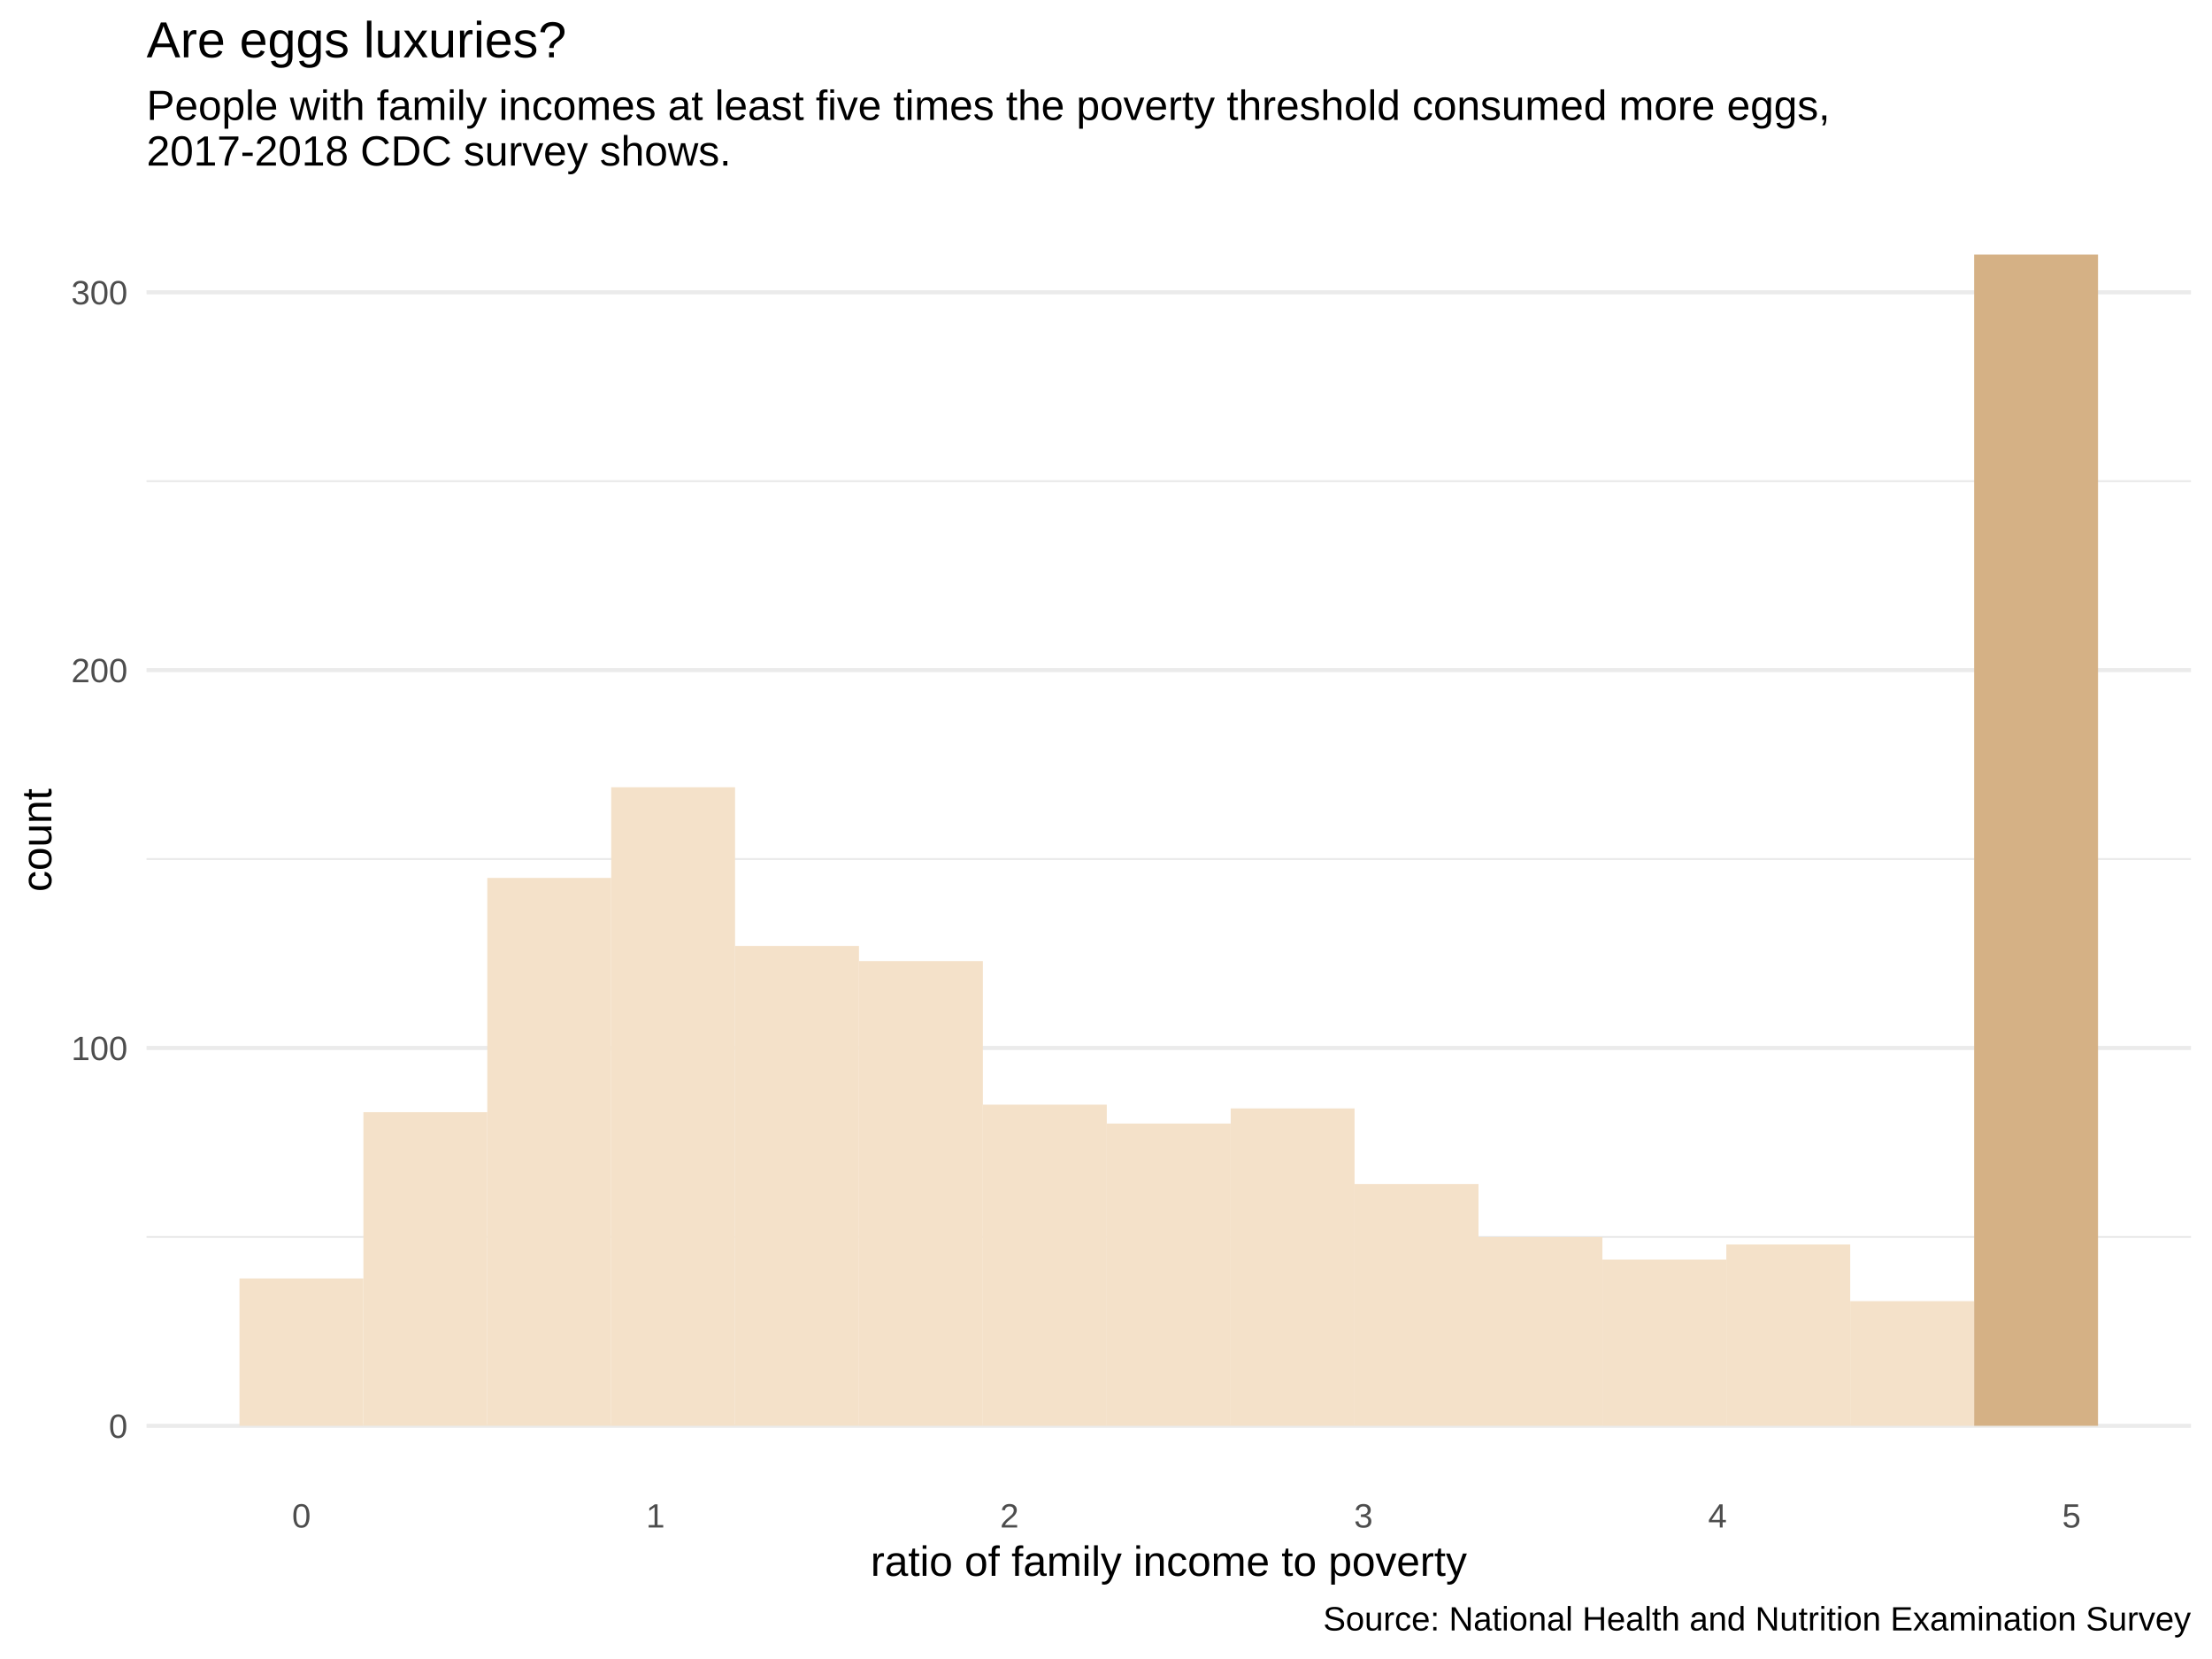
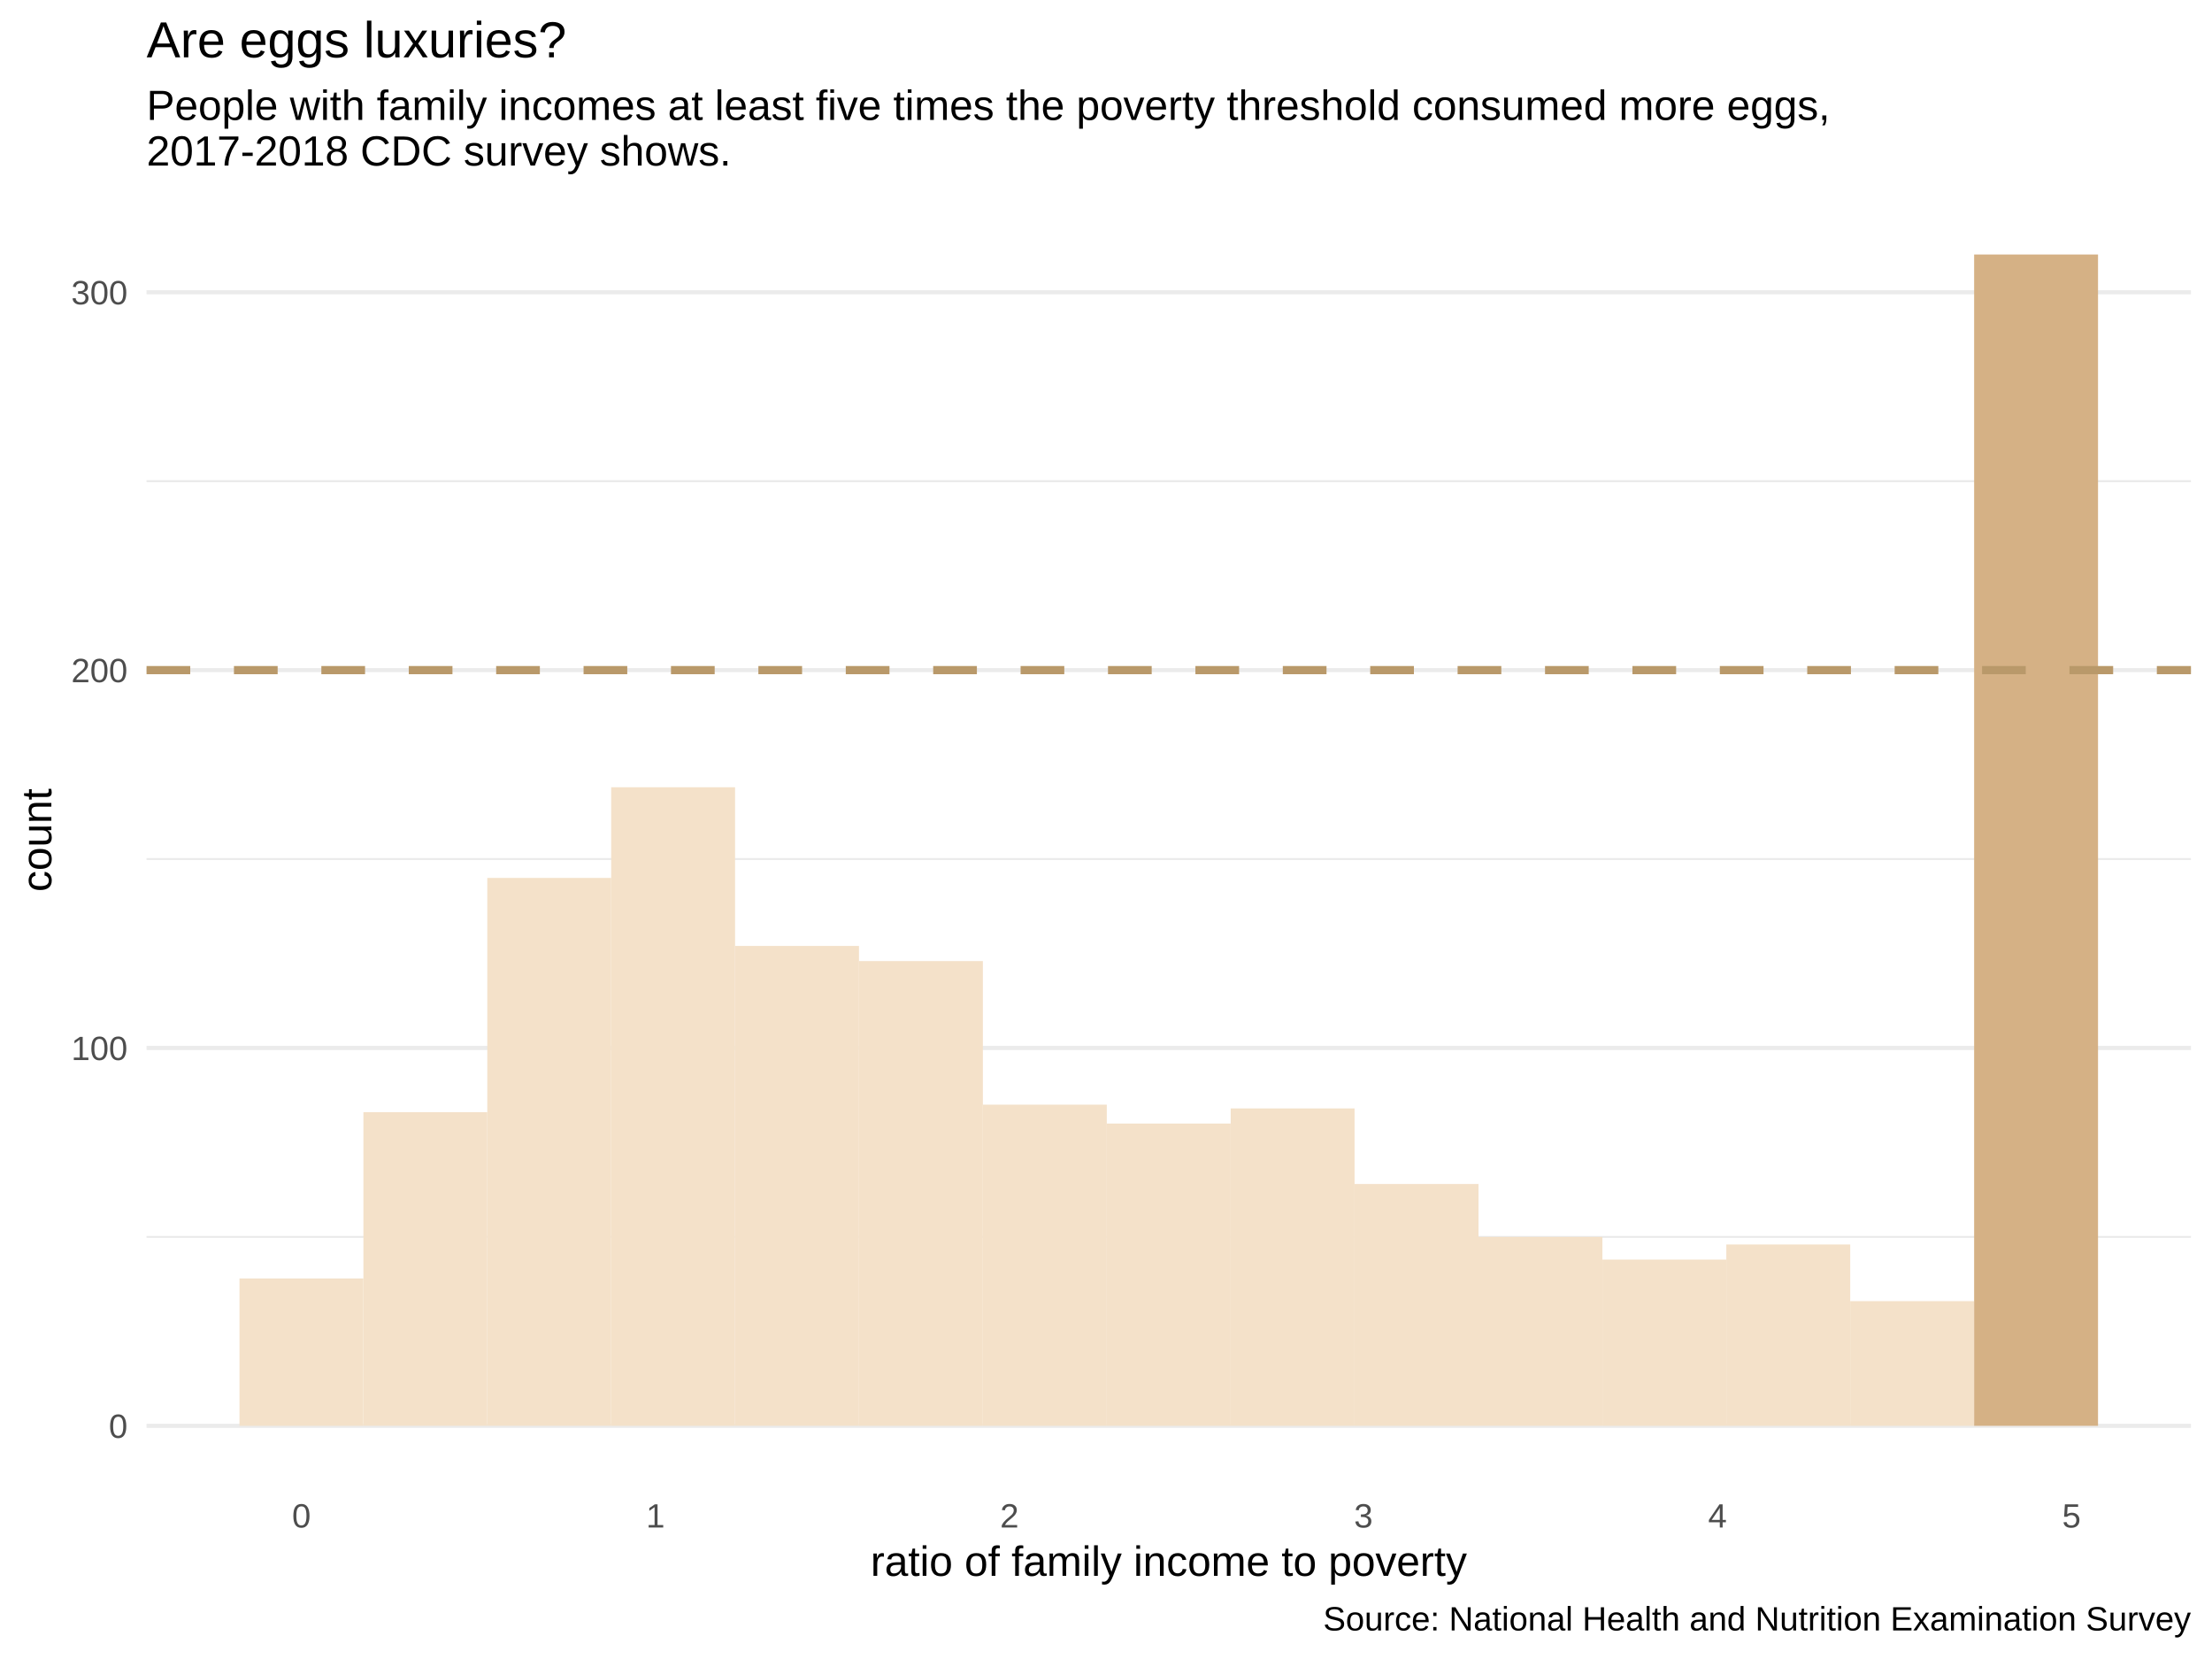
<svg xmlns="http://www.w3.org/2000/svg" class="svglite" width="576.00pt" height="432.00pt" viewBox="0 0 576.00 432.00">
  <defs>
    <style type="text/css">
    .svglite line, .svglite polyline, .svglite polygon, .svglite path, .svglite rect, .svglite circle {
      fill: none;
      stroke: #000000;
      stroke-linecap: round;
      stroke-linejoin: round;
      stroke-miterlimit: 10.00;
    }
    .svglite text {
      white-space: pre;
    }
  </style>
  </defs>
  <rect width="100%" height="100%" style="stroke: none; fill: none;" />
  <defs>
    <clipPath id="cpMC4wMHw1NzYuMDB8MC4wMHw0MzIuMDA=">
      <rect x="0.00" y="0.00" width="576.00" height="432.00" />
    </clipPath>
  </defs>
  <g clip-path="url(#cpMC4wMHw1NzYuMDB8MC4wMHw0MzIuMDA=)">
</g>
  <defs>
    <clipPath id="cpMzguMTZ8NTcwLjUyfDUxLjAyfDM4Ni41Mw==">
      <rect x="38.16" y="51.02" width="532.36" height="335.51" />
    </clipPath>
  </defs>
  <g clip-path="url(#cpMzguMTZ8NTcwLjUyfDUxLjAyfDM4Ni41Mw==)">
    <polyline points="38.16,322.08 570.52,322.08 " style="stroke-width: 0.53; stroke: #EBEBEB; stroke-linecap: butt;" />
    <polyline points="38.16,223.69 570.52,223.69 " style="stroke-width: 0.53; stroke: #EBEBEB; stroke-linecap: butt;" />
    <polyline points="38.16,125.30 570.52,125.30 " style="stroke-width: 0.53; stroke: #EBEBEB; stroke-linecap: butt;" />
    <polyline points="38.16,371.28 570.52,371.28 " style="stroke-width: 1.07; stroke: #EBEBEB; stroke-linecap: butt;" />
    <polyline points="38.16,272.89 570.52,272.89 " style="stroke-width: 1.07; stroke: #EBEBEB; stroke-linecap: butt;" />
    <polyline points="38.16,174.50 570.52,174.50 " style="stroke-width: 1.07; stroke: #EBEBEB; stroke-linecap: butt;" />
    <polyline points="38.16,76.11 570.52,76.11 " style="stroke-width: 1.07; stroke: #EBEBEB; stroke-linecap: butt;" />
    <rect x="62.36" y="332.91" width="32.26" height="38.37" style="stroke-width: 1.07; stroke: none; stroke-linecap: butt; stroke-linejoin: miter; fill: #F4E1C9;" />
    <rect x="94.63" y="289.61" width="32.26" height="81.66" style="stroke-width: 1.07; stroke: none; stroke-linecap: butt; stroke-linejoin: miter; fill: #F4E1C9;" />
    <rect x="126.89" y="228.61" width="32.26" height="142.66" style="stroke-width: 1.07; stroke: none; stroke-linecap: butt; stroke-linejoin: miter; fill: #F4E1C9;" />
    <rect x="159.15" y="205.00" width="32.26" height="166.28" style="stroke-width: 1.07; stroke: none; stroke-linecap: butt; stroke-linejoin: miter; fill: #F4E1C9;" />
    <rect x="191.42" y="246.32" width="32.26" height="124.95" style="stroke-width: 1.07; stroke: none; stroke-linecap: butt; stroke-linejoin: miter; fill: #F4E1C9;" />
    <rect x="223.68" y="250.26" width="32.26" height="121.02" style="stroke-width: 1.07; stroke: none; stroke-linecap: butt; stroke-linejoin: miter; fill: #F4E1C9;" />
    <rect x="255.95" y="287.65" width="32.26" height="83.63" style="stroke-width: 1.07; stroke: none; stroke-linecap: butt; stroke-linejoin: miter; fill: #F4E1C9;" />
    <rect x="288.21" y="292.57" width="32.26" height="78.71" style="stroke-width: 1.07; stroke: none; stroke-linecap: butt; stroke-linejoin: miter; fill: #F4E1C9;" />
    <rect x="320.47" y="288.63" width="32.26" height="82.65" style="stroke-width: 1.07; stroke: none; stroke-linecap: butt; stroke-linejoin: miter; fill: #F4E1C9;" />
    <rect x="352.74" y="308.31" width="32.26" height="62.97" style="stroke-width: 1.07; stroke: none; stroke-linecap: butt; stroke-linejoin: miter; fill: #F4E1C9;" />
    <rect x="385.00" y="322.08" width="32.26" height="49.19" style="stroke-width: 1.07; stroke: none; stroke-linecap: butt; stroke-linejoin: miter; fill: #F4E1C9;" />
    <rect x="417.27" y="327.99" width="32.26" height="43.29" style="stroke-width: 1.07; stroke: none; stroke-linecap: butt; stroke-linejoin: miter; fill: #F4E1C9;" />
    <rect x="449.53" y="324.05" width="32.26" height="47.23" style="stroke-width: 1.07; stroke: none; stroke-linecap: butt; stroke-linejoin: miter; fill: #F4E1C9;" />
    <rect x="481.79" y="338.81" width="32.26" height="32.47" style="stroke-width: 1.07; stroke: none; stroke-linecap: butt; stroke-linejoin: miter; fill: #F4E1C9;" />
    <rect x="514.06" y="66.27" width="32.26" height="0.00" style="stroke-width: 1.07; stroke: none; stroke-linecap: butt; stroke-linejoin: miter; fill: #F4E1C9;" />
    <rect x="62.36" y="371.28" width="32.26" height="0.00" style="stroke-width: 1.07; stroke: none; stroke-linecap: butt; stroke-linejoin: miter; fill: #D5B185;" />
    <rect x="94.63" y="371.28" width="32.26" height="0.00" style="stroke-width: 1.07; stroke: none; stroke-linecap: butt; stroke-linejoin: miter; fill: #D5B185;" />
    <rect x="126.89" y="371.28" width="32.26" height="0.00" style="stroke-width: 1.07; stroke: none; stroke-linecap: butt; stroke-linejoin: miter; fill: #D5B185;" />
    <rect x="159.15" y="371.28" width="32.26" height="0.00" style="stroke-width: 1.07; stroke: none; stroke-linecap: butt; stroke-linejoin: miter; fill: #D5B185;" />
    <rect x="191.42" y="371.28" width="32.26" height="0.00" style="stroke-width: 1.07; stroke: none; stroke-linecap: butt; stroke-linejoin: miter; fill: #D5B185;" />
    <rect x="223.68" y="371.28" width="32.26" height="0.00" style="stroke-width: 1.07; stroke: none; stroke-linecap: butt; stroke-linejoin: miter; fill: #D5B185;" />
    <rect x="255.95" y="371.28" width="32.26" height="0.00" style="stroke-width: 1.07; stroke: none; stroke-linecap: butt; stroke-linejoin: miter; fill: #D5B185;" />
    <rect x="288.21" y="371.28" width="32.26" height="0.00" style="stroke-width: 1.07; stroke: none; stroke-linecap: butt; stroke-linejoin: miter; fill: #D5B185;" />
    <rect x="320.47" y="371.28" width="32.26" height="0.00" style="stroke-width: 1.07; stroke: none; stroke-linecap: butt; stroke-linejoin: miter; fill: #D5B185;" />
    <rect x="352.74" y="371.28" width="32.26" height="0.00" style="stroke-width: 1.07; stroke: none; stroke-linecap: butt; stroke-linejoin: miter; fill: #D5B185;" />
    <rect x="385.00" y="371.28" width="32.26" height="0.00" style="stroke-width: 1.07; stroke: none; stroke-linecap: butt; stroke-linejoin: miter; fill: #D5B185;" />
    <rect x="417.27" y="371.28" width="32.26" height="0.00" style="stroke-width: 1.07; stroke: none; stroke-linecap: butt; stroke-linejoin: miter; fill: #D5B185;" />
    <rect x="449.53" y="371.28" width="32.26" height="0.00" style="stroke-width: 1.07; stroke: none; stroke-linecap: butt; stroke-linejoin: miter; fill: #D5B185;" />
    <rect x="481.79" y="371.28" width="32.26" height="0.00" style="stroke-width: 1.07; stroke: none; stroke-linecap: butt; stroke-linejoin: miter; fill: #D5B185;" />
    <rect x="514.06" y="66.27" width="32.26" height="305.01" style="stroke-width: 1.07; stroke: none; stroke-linecap: butt; stroke-linejoin: miter; fill: #D5B185;" />
+     <line x1="38.16" y1="174.50" x2="570.52" y2="174.50" style="stroke-width: 2.13; stroke: #B9996A; stroke-dasharray: 11.38,11.38; stroke-linecap: butt;" />
  </g>
  <g clip-path="url(#cpMC4wMHw1NzYuMDB8MC4wMHw0MzIuMDA=)">
    <text x="33.23" y="374.43" text-anchor="end" style="font-size: 8.80px;fill: #4D4D4D; font-family: &quot;Arial&quot;;" textLength="4.90px" lengthAdjust="spacingAndGlyphs">0</text>
    <text x="33.23" y="276.04" text-anchor="end" style="font-size: 8.80px;fill: #4D4D4D; font-family: &quot;Arial&quot;;" textLength="14.69px" lengthAdjust="spacingAndGlyphs">100</text>
    <text x="33.23" y="177.65" text-anchor="end" style="font-size: 8.80px;fill: #4D4D4D; font-family: &quot;Arial&quot;;" textLength="14.69px" lengthAdjust="spacingAndGlyphs">200</text>
    <text x="33.23" y="79.26" text-anchor="end" style="font-size: 8.80px;fill: #4D4D4D; font-family: &quot;Arial&quot;;" textLength="14.69px" lengthAdjust="spacingAndGlyphs">300</text>
    <text x="78.49" y="397.77" text-anchor="middle" style="font-size: 8.80px;fill: #4D4D4D; font-family: &quot;Arial&quot;;" textLength="4.90px" lengthAdjust="spacingAndGlyphs">0</text>
    <text x="170.68" y="397.77" text-anchor="middle" style="font-size: 8.80px;fill: #4D4D4D; font-family: &quot;Arial&quot;;" textLength="4.90px" lengthAdjust="spacingAndGlyphs">1</text>
    <text x="262.86" y="397.77" text-anchor="middle" style="font-size: 8.80px;fill: #4D4D4D; font-family: &quot;Arial&quot;;" textLength="4.90px" lengthAdjust="spacingAndGlyphs">2</text>
    <text x="355.04" y="397.77" text-anchor="middle" style="font-size: 8.80px;fill: #4D4D4D; font-family: &quot;Arial&quot;;" textLength="4.90px" lengthAdjust="spacingAndGlyphs">3</text>
    <text x="447.23" y="397.77" text-anchor="middle" style="font-size: 8.80px;fill: #4D4D4D; font-family: &quot;Arial&quot;;" textLength="4.90px" lengthAdjust="spacingAndGlyphs">4</text>
    <text x="539.41" y="397.77" text-anchor="middle" style="font-size: 8.80px;fill: #4D4D4D; font-family: &quot;Arial&quot;;" textLength="4.90px" lengthAdjust="spacingAndGlyphs">5</text>
    <text x="304.34" y="410.35" text-anchor="middle" style="font-size: 11.00px; font-family: &quot;Arial&quot;;" textLength="155.28px" lengthAdjust="spacingAndGlyphs">ratio of family income to poverty</text>
    <text transform="translate(13.37,218.77) rotate(-90)" text-anchor="middle" style="font-size: 11.00px; font-family: &quot;Arial&quot;;" textLength="26.91px" lengthAdjust="spacingAndGlyphs">count</text>
    <text x="38.16" y="31.23" style="font-size: 11.00px; font-family: &quot;Arial&quot;;" textLength="441.42px" lengthAdjust="spacingAndGlyphs">People with family incomes at least five times the poverty threshold consumed more eggs, </text>
    <text x="38.16" y="43.11" style="font-size: 11.00px; font-family: &quot;Arial&quot;;" textLength="152.25px" lengthAdjust="spacingAndGlyphs">2017-2018 CDC survey shows.</text>
    <text x="38.16" y="14.94" style="font-size: 13.20px; font-family: &quot;Arial&quot;;" textLength="109.25px" lengthAdjust="spacingAndGlyphs">Are eggs luxuries?</text>
    <text x="570.52" y="424.57" text-anchor="end" style="font-size: 8.80px; font-family: &quot;Arial&quot;;" textLength="225.93px" lengthAdjust="spacingAndGlyphs">Source: National Health and Nutrition Examination Survey</text>
  </g>
</svg>
